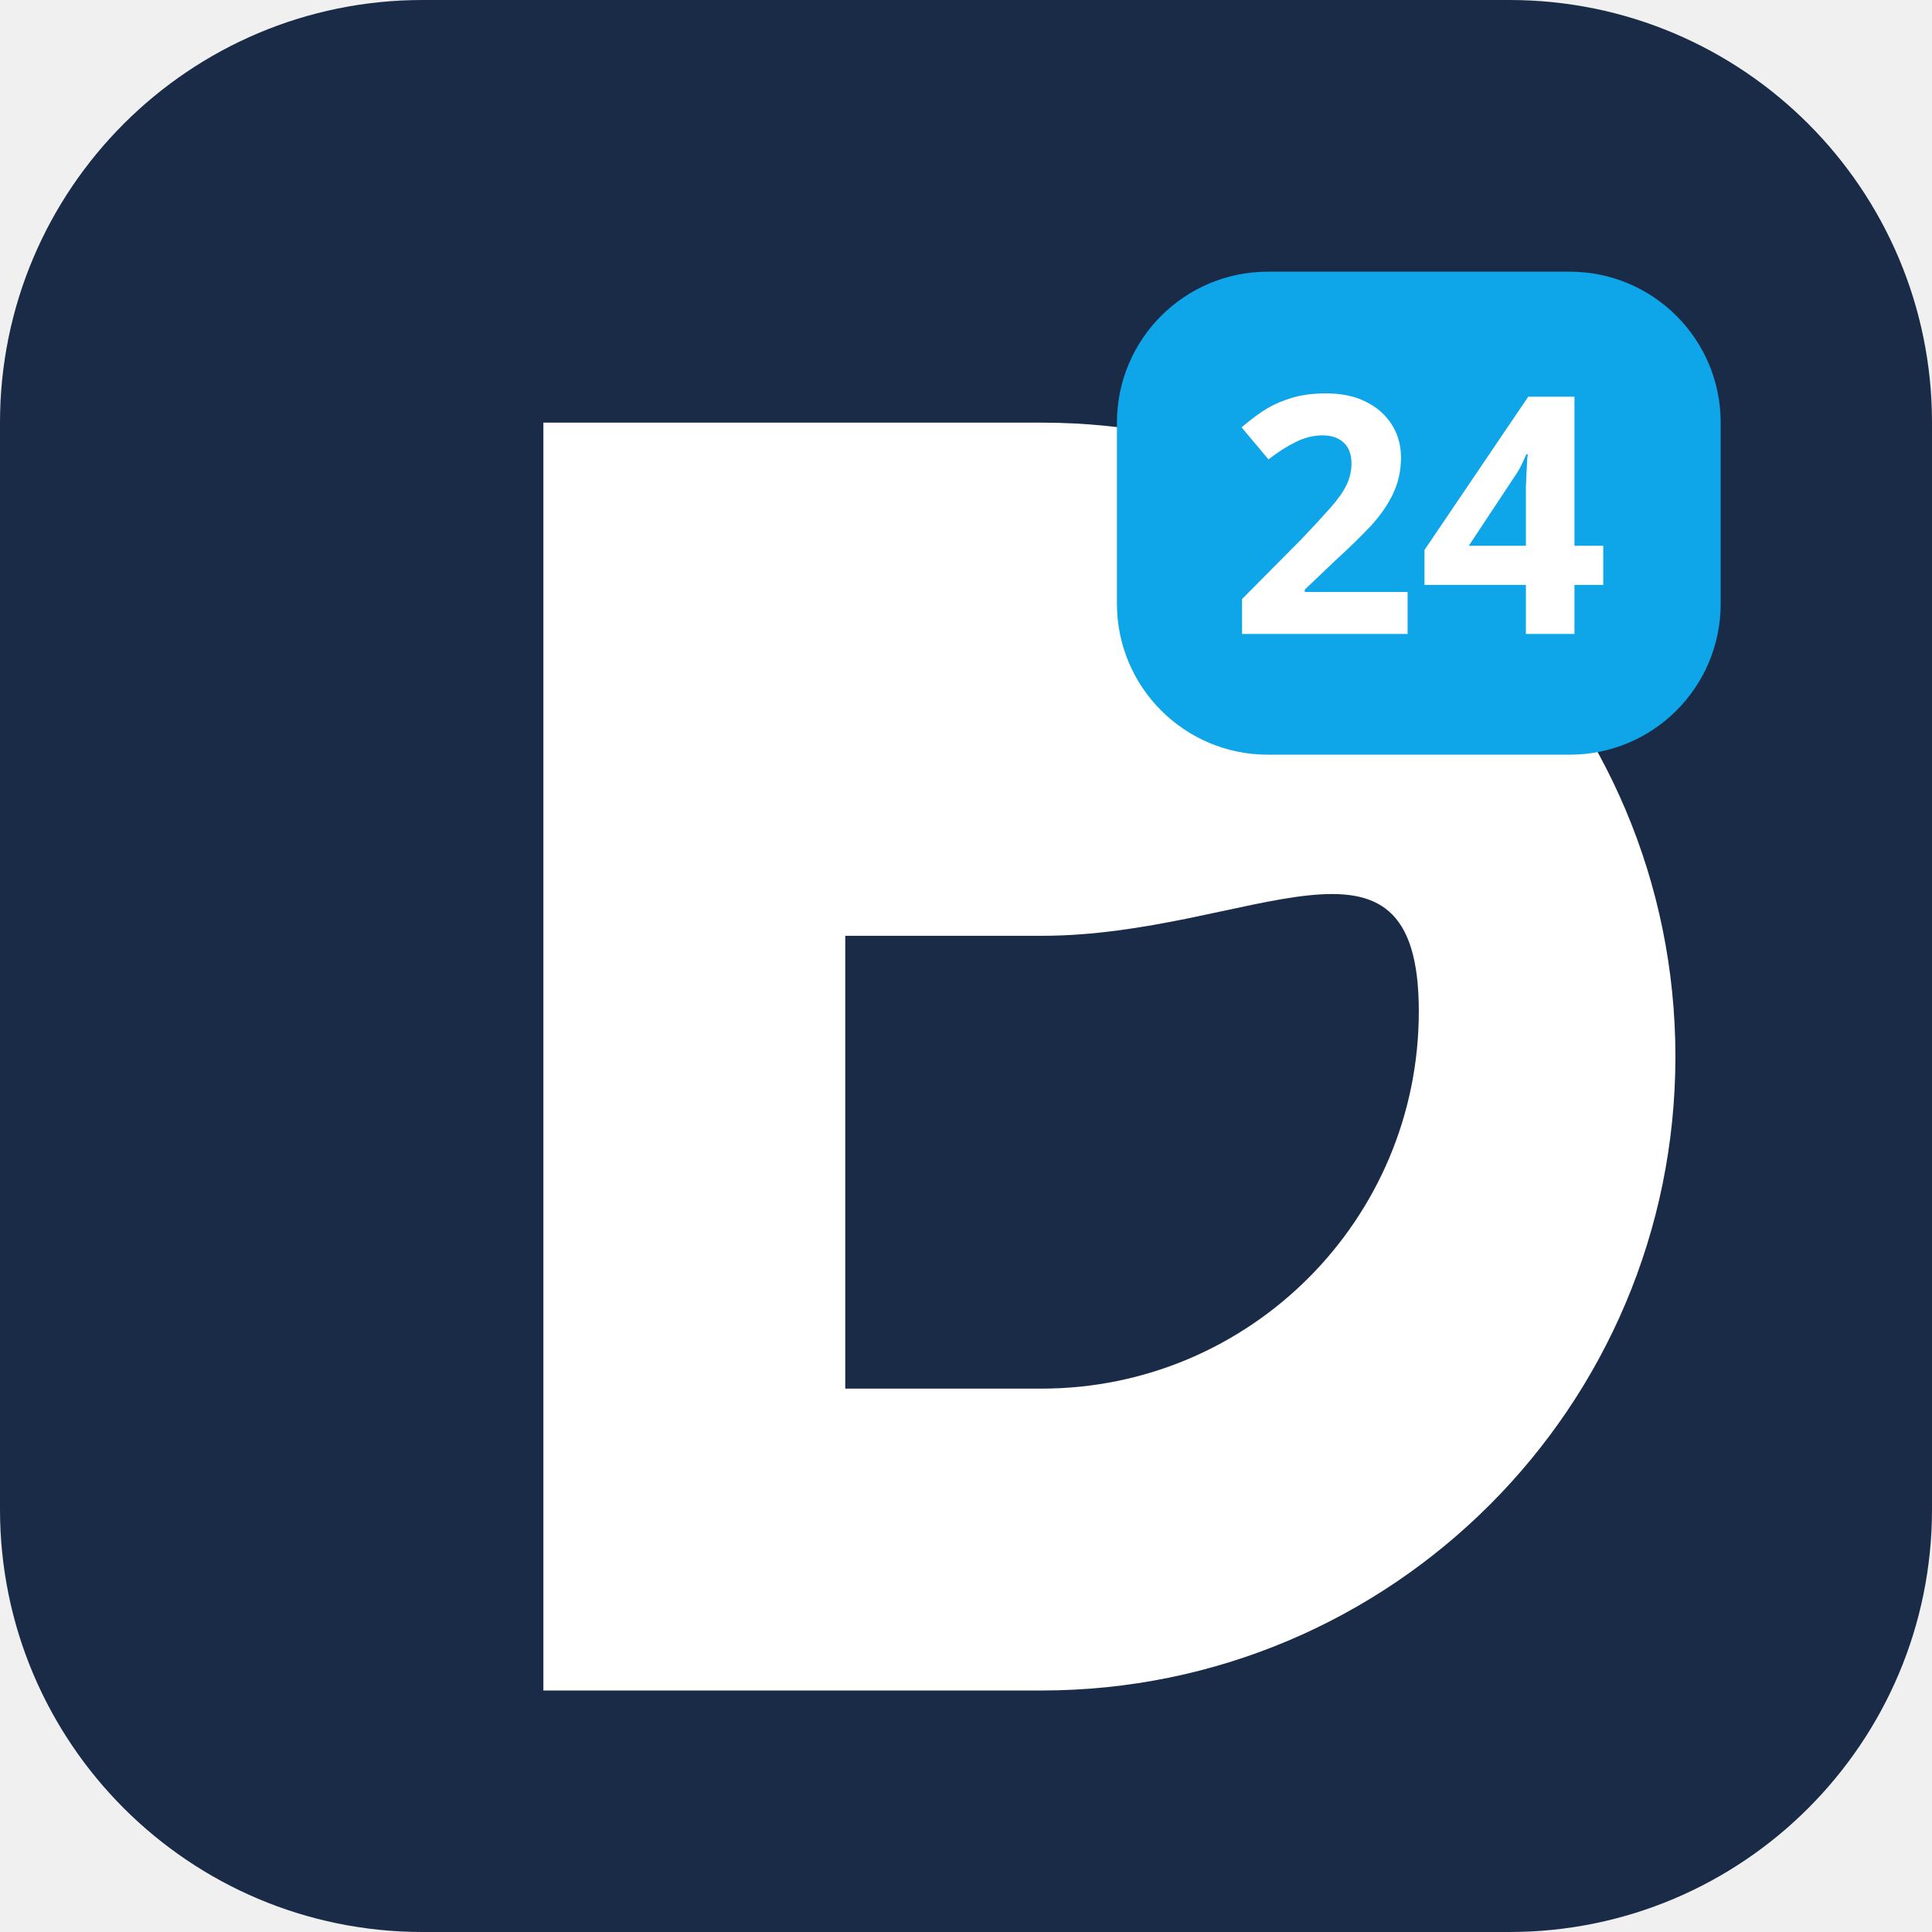
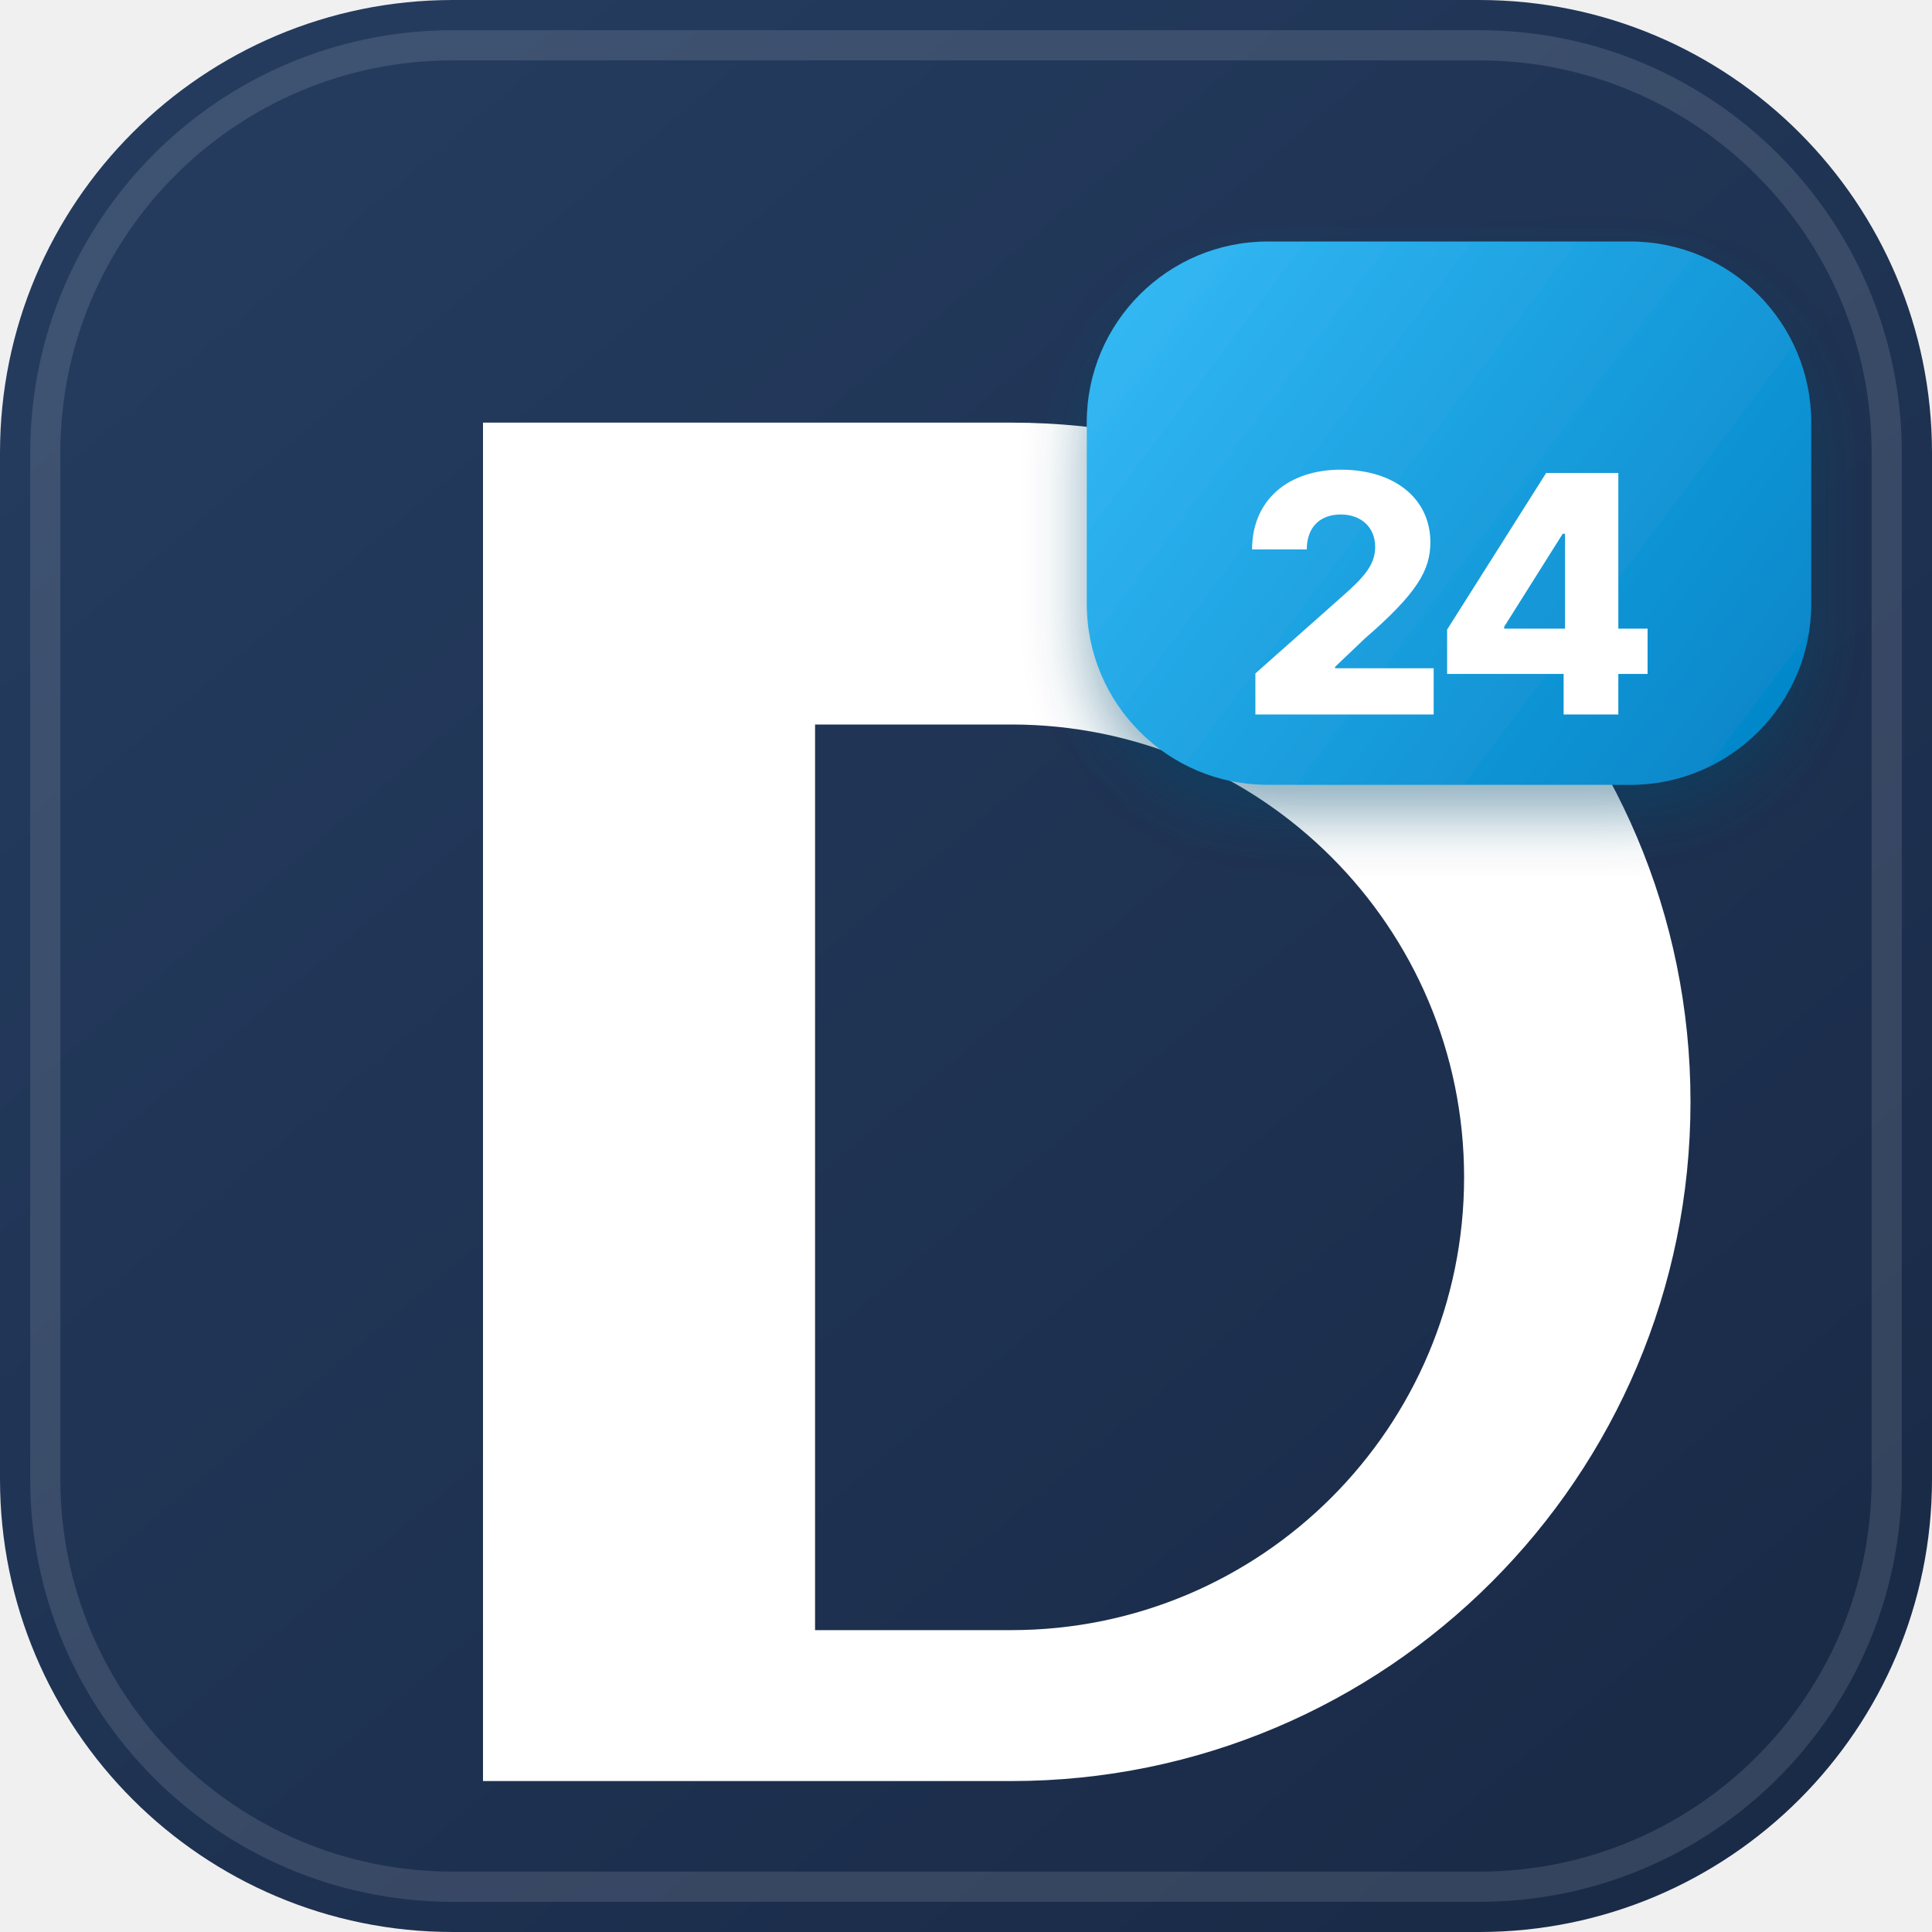
<svg xmlns="http://www.w3.org/2000/svg" width="64" height="64" viewBox="0 0 64 64" fill="none" role="img" aria-label="Desatoros 24h">
-   <rect width="64" height="64" rx="14" fill="#1a2b48" />
-   <path fill="#ffffff" d="M18 14h16.5c11.598 0 21 9.402 21 21s-9.402 21-21 21H18V14zm10 10v22h6.5c6.904 0 12.5-5.596 12.5-12.5S41.404 31 34.5 31H28V24z" />
-   <rect x="37" y="9" width="20" height="16" rx="5" fill="#0ea5e9" />
-   <text x="47" y="21" text-anchor="middle" fill="#ffffff" font-family="system-ui, sans-serif" font-size="11" font-weight="700">24</text>
+   <defs>
+     <linearGradient id="bg" x1="10" y1="6" x2="54" y2="58" gradientUnits="userSpaceOnUse">
+       <stop stop-color="#243b5e" />
+       <stop offset="1" stop-color="#1a2b48" />
+     </linearGradient>
+     <linearGradient id="badge" x1="36" y1="7" x2="60" y2="25" gradientUnits="userSpaceOnUse">
+       <stop stop-color="#38bdf8" />
+       <stop offset="1" stop-color="#0284c7" />
+     </linearGradient>
+     <filter id="badge-shadow" x="32" y="5" width="30" height="24" filterUnits="userSpaceOnUse" color-interpolation-filters="sRGB">
+       <feDropShadow dx="0" dy="1" stdDeviation="1" flood-color="#0c4a6e" flood-opacity="0.45" />
+     </filter>
+   </defs>
+   <rect width="64" height="64" rx="15" fill="url(#bg)" />
+   <rect x="1.5" y="1.5" width="61" height="61" rx="13.5" stroke="#ffffff" stroke-opacity="0.12" stroke-width="1" />
+   <path fill="#ffffff" fill-rule="evenodd" d="M16 14h17.5c12.426 0 22.5 10.074 22.5 22.5S45.926 59 33.5 59H16V14zm11 11v29h6.5c8.284 0 15-6.716 15-15s-6.716-15-15-15h-6.5V25z" />
+   <g filter="url(#badge-shadow)">
+     <rect x="36" y="8" width="24" height="18" rx="6" fill="url(#badge)" />
+   </g>
+   <text x="48" y="19.5" text-anchor="middle" dominant-baseline="middle" fill="#ffffff" font-family="system-ui, -apple-system, sans-serif" font-size="11" font-weight="800" letter-spacing="-0.4">24</text>
</svg>
